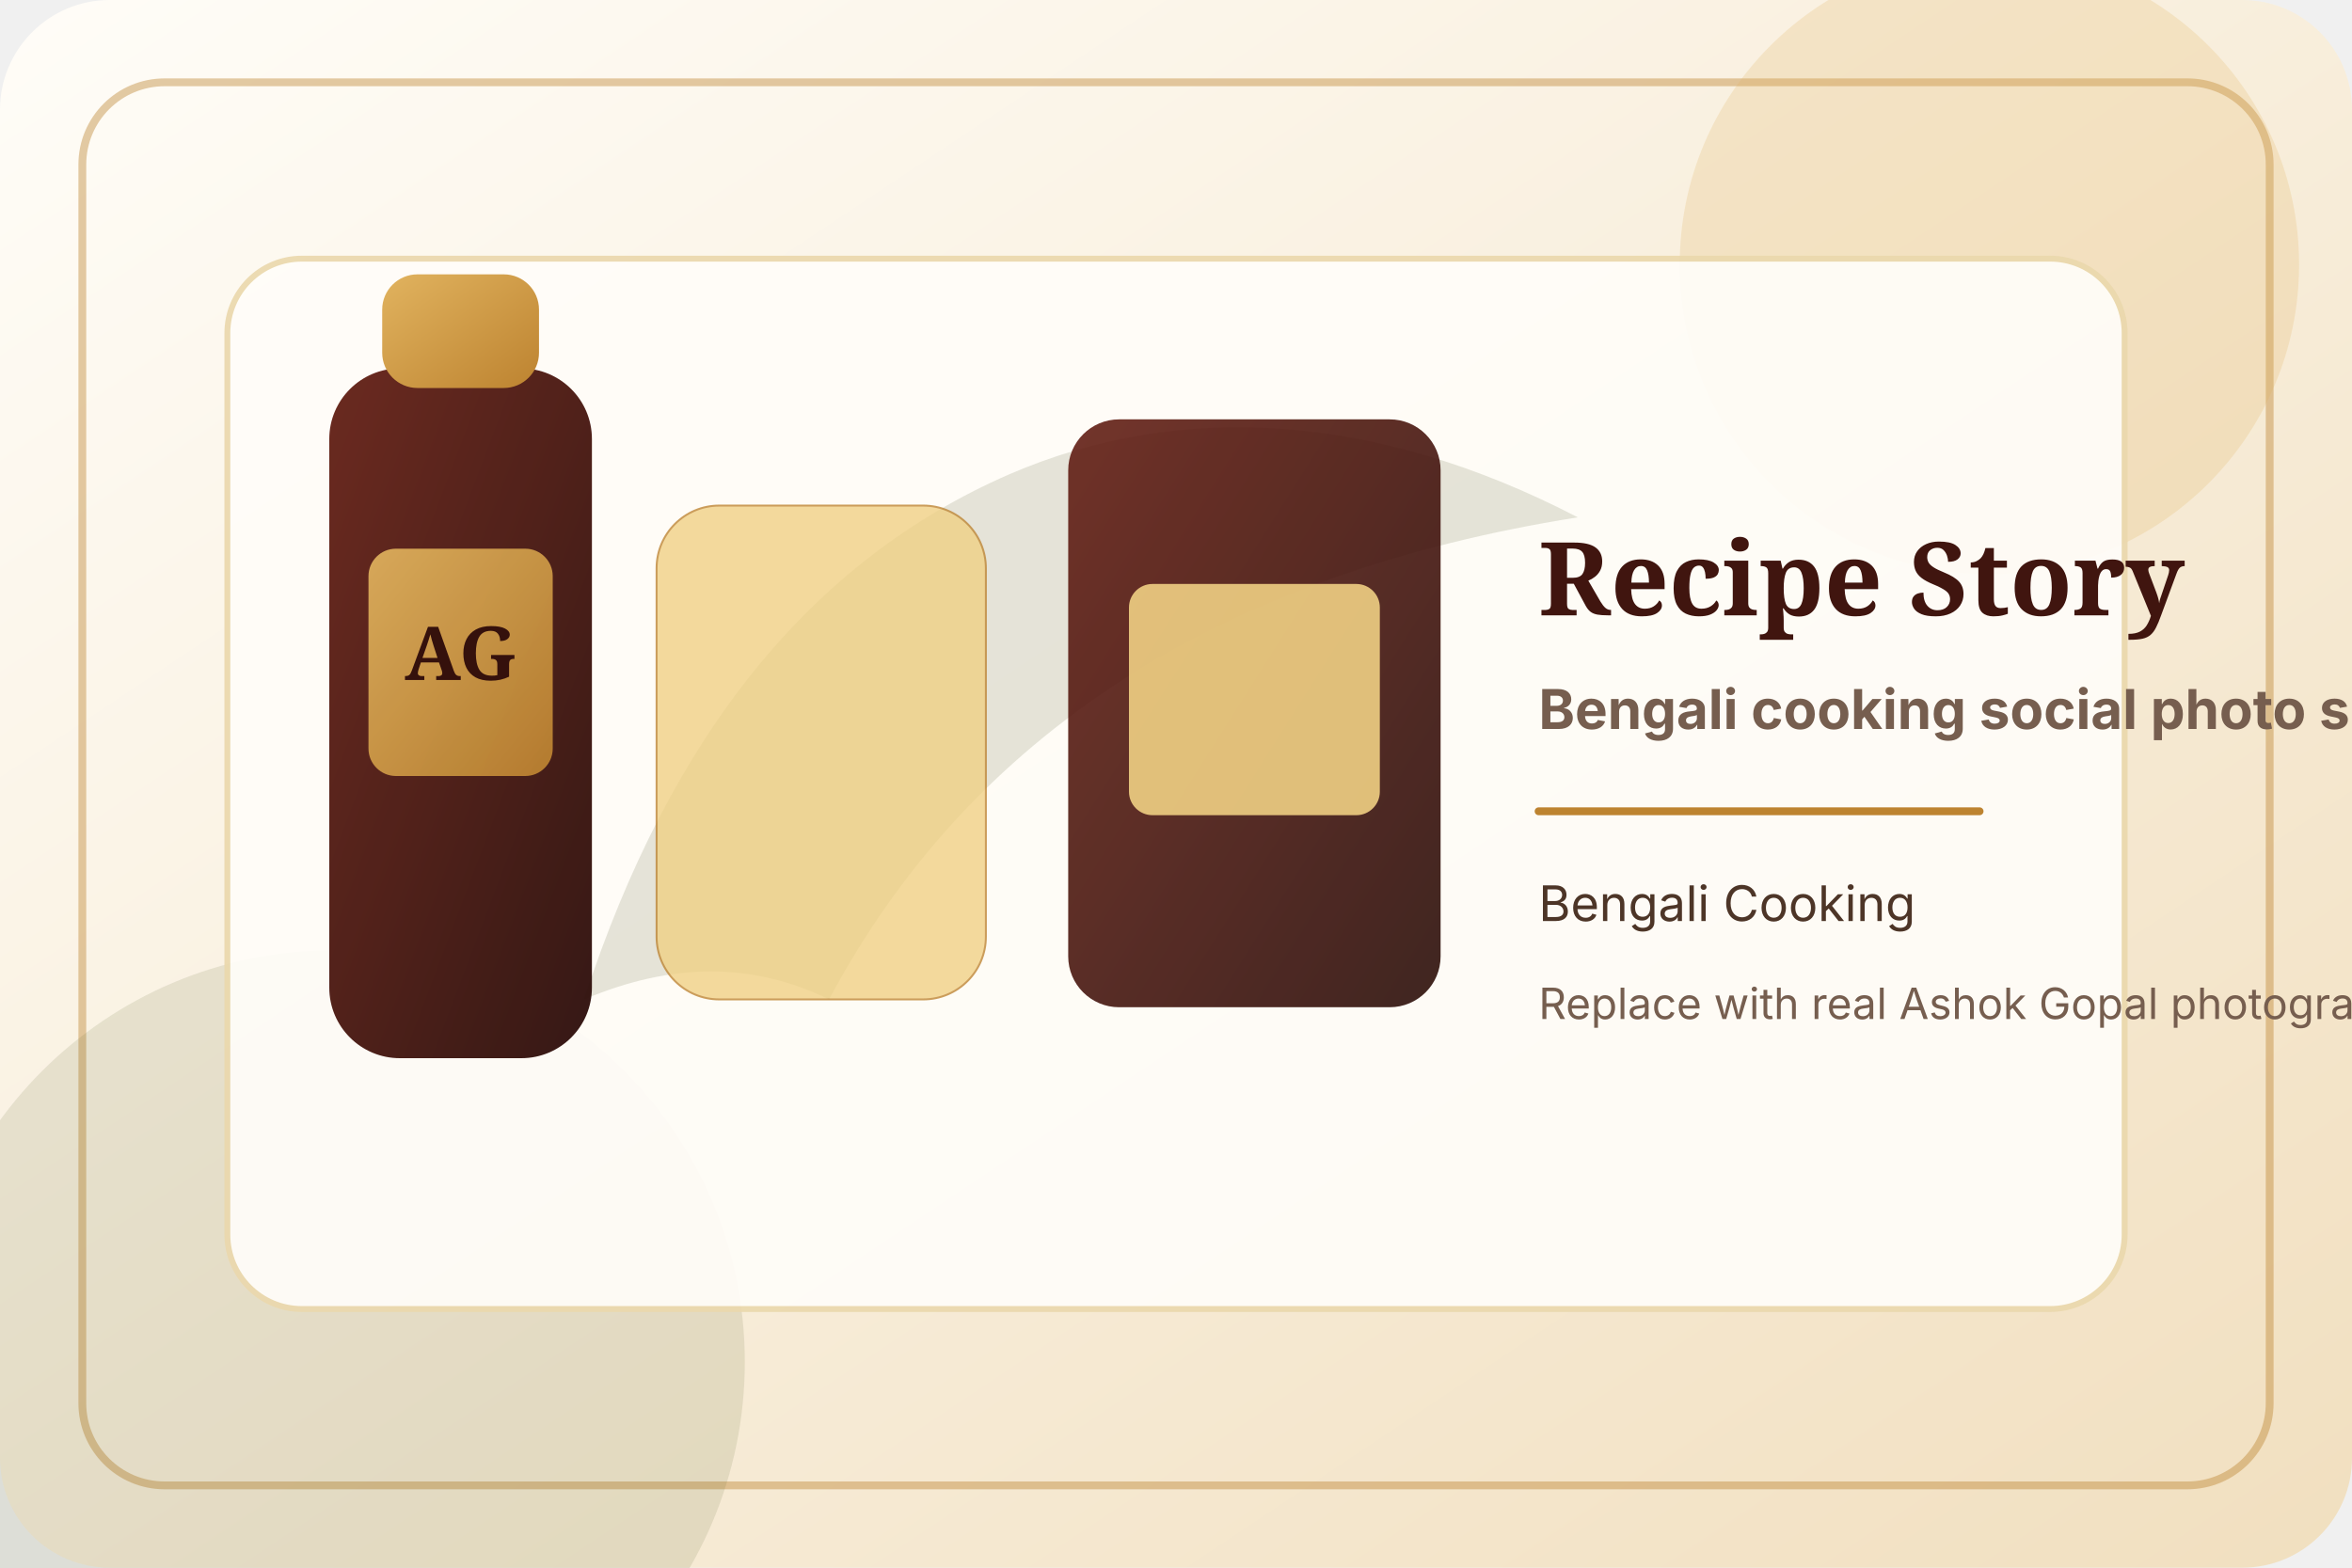
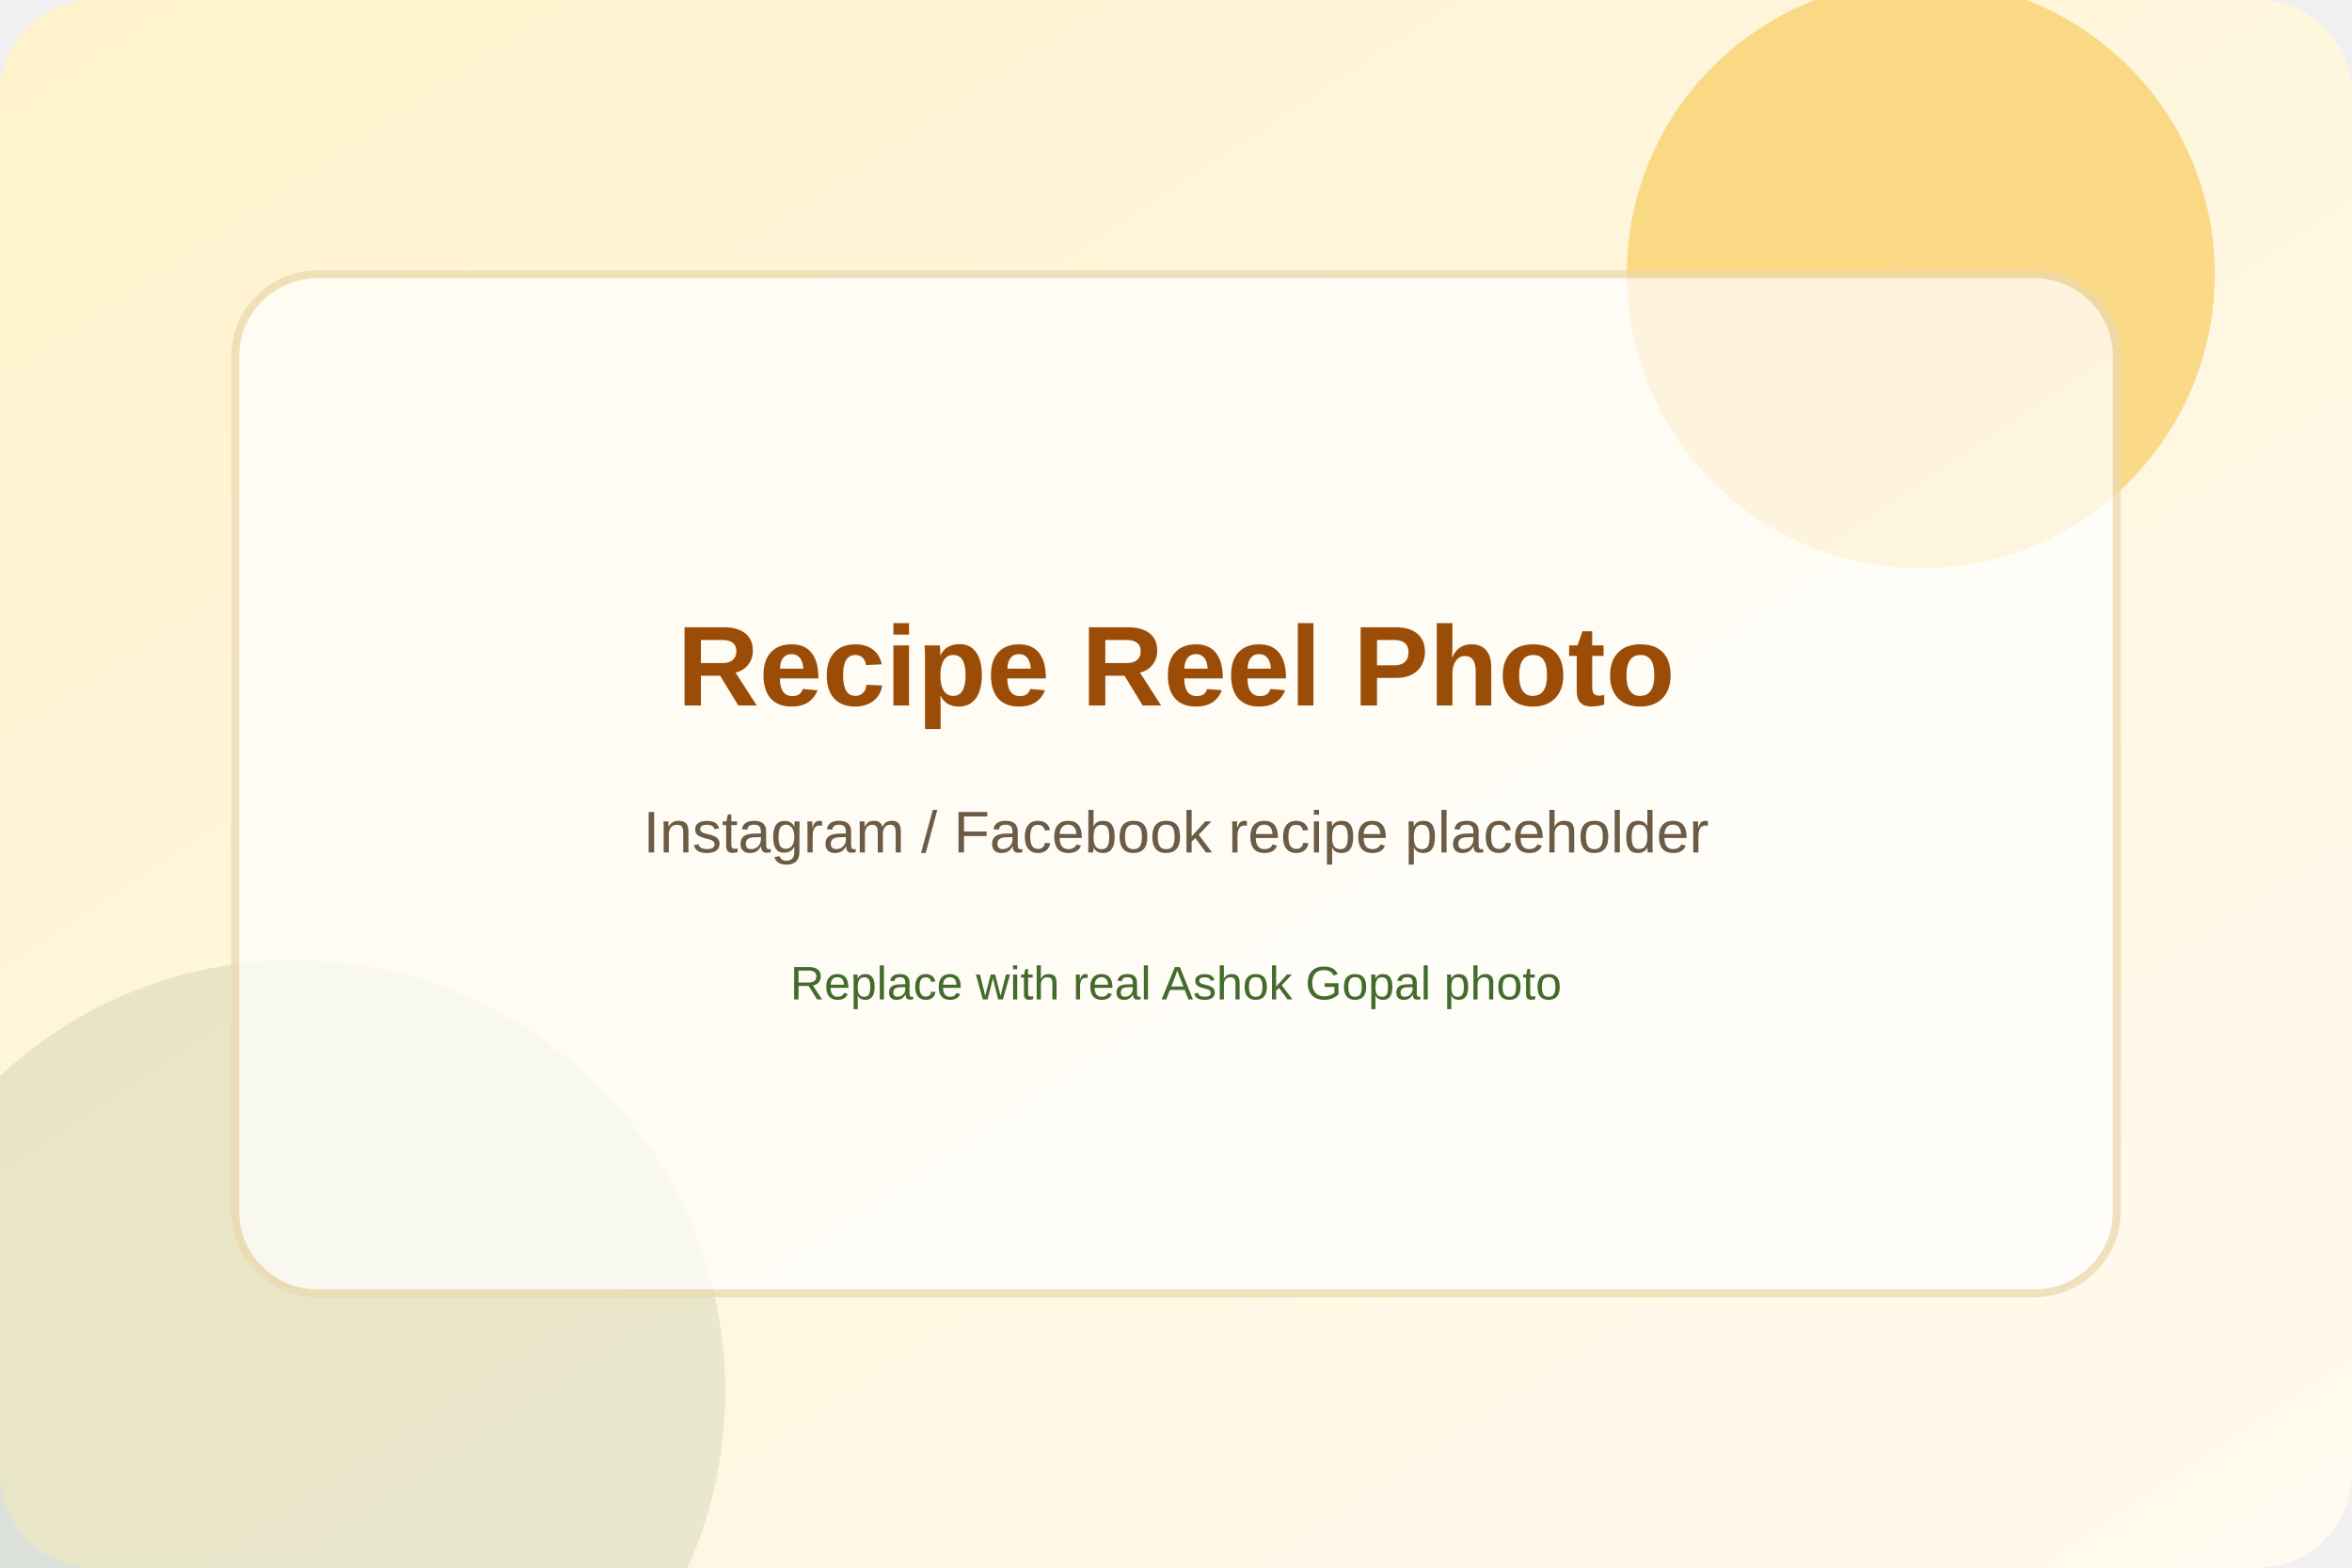
- <svg xmlns="http://www.w3.org/2000/svg" viewBox="0 0 1200 800" role="img" aria-label="Recipe Story">
+ <svg xmlns="http://www.w3.org/2000/svg" viewBox="0 0 1200 800" role="img" aria-label="Recipe Reel Photo">
  <defs>
-     <linearGradient id="paper" x1="0" y1="0" x2="1" y2="1">
-       <stop offset="0" stop-color="#fffdf8" />
-       <stop offset="1" stop-color="#f1dfbf" />
-     </linearGradient>
-     <linearGradient id="royal" x1="0" y1="0" x2="1" y2="1">
-       <stop offset="0" stop-color="#641f15" />
-       <stop offset="1" stop-color="#2b0d09" />
-     </linearGradient>
-     <linearGradient id="gold" x1="0" y1="0" x2="1" y2="1">
-       <stop offset="0" stop-color="#e1b35f" />
-       <stop offset="1" stop-color="#bd8330" />
+     <linearGradient id="g" x1="0" x2="1" y1="0" y2="1">
+       <stop offset="0" stop-color="#fff2cc" />
+       <stop offset="1" stop-color="#fffaf0" />
    </linearGradient>
  </defs>
-   <rect width="1200" height="800" rx="56" fill="url(#paper)" />
-   <rect x="42" y="42" width="1116" height="716" rx="42" fill="none" stroke="#bd8330" stroke-width="4" opacity=".42" />
-   <circle cx="1015" cy="135" r="158" fill="#e1b35f" opacity=".22" />
-   <circle cx="170" cy="695" r="210" fill="#596232" opacity=".13" />
-   <rect x="116" y="132" width="968" height="536" rx="38" fill="#fffdf8" stroke="#ead8ad" stroke-width="3" opacity=".92" />
-   <path d="M298 510c44-135 116-224 217-268 88-38 188-31 290 22-183 29-310 111-382 246-39-19-80-19-125 0Z" fill="#596232" opacity=".16" />
-   <rect x="168" y="188" width="134" height="352" rx="36" fill="url(#royal)" opacity=".95" />
-   <rect x="195" y="140" width="80" height="58" rx="18" fill="url(#gold)" />
-   <rect x="188" y="280" width="94" height="116" rx="14" fill="url(#gold)" opacity=".92" />
-   <text x="235" y="347" text-anchor="middle" font-family="Georgia, serif" font-size="38" font-weight="700" fill="#35110c">AG</text>
-   <rect x="335" y="258" width="168" height="252" rx="32" fill="#f0cf83" opacity=".78" stroke="#bd8330" />
-   <rect x="545" y="214" width="190" height="300" rx="26" fill="url(#royal)" opacity=".9" />
-   <rect x="576" y="298" width="128" height="118" rx="12" fill="#f0cf83" opacity=".9" />
-   <text x="785" y="314" font-family="Georgia, serif" font-size="52" font-weight="700" fill="#40150f">Recipe Story</text>
-   <text x="785" y="372" font-family="Inter, Arial, sans-serif" font-size="28" font-weight="700" fill="#765e4f">Bengali cooking social photo slot</text>
-   <line x1="785" y1="414" x2="1010" y2="414" stroke="#bd8330" stroke-width="4" stroke-linecap="round" />
-   <text x="785" y="470" font-family="Inter, Arial, sans-serif" font-size="25" fill="#4d3527">Bengali Cooking</text>
-   <text x="785" y="520" font-family="Inter, Arial, sans-serif" font-size="22" fill="#765e4f">Replace with real Ashok Gopal photography</text>
+   <rect width="1200" height="800" rx="48" fill="url(#g)" />
+   <circle cx="980" cy="140" r="150" fill="#f5b51b" opacity="0.45" />
+   <circle cx="150" cy="710" r="220" fill="#426b2c" opacity="0.12" />
+   <rect x="120" y="140" width="960" height="520" rx="42" fill="#ffffff" opacity="0.72" stroke="#ead8ad" stroke-width="4" />
+   <text x="600" y="360" text-anchor="middle" font-family="Arial, sans-serif" font-size="58" font-weight="800" fill="#9b4d08">Recipe Reel Photo</text>
+   <text x="600" y="435" text-anchor="middle" font-family="Arial, sans-serif" font-size="30" fill="#6c5b45">Instagram / Facebook recipe placeholder</text>
+   <text x="600" y="510" text-anchor="middle" font-family="Arial, sans-serif" font-size="24" fill="#426b2c">Replace with real Ashok Gopal photo</text>
</svg>
